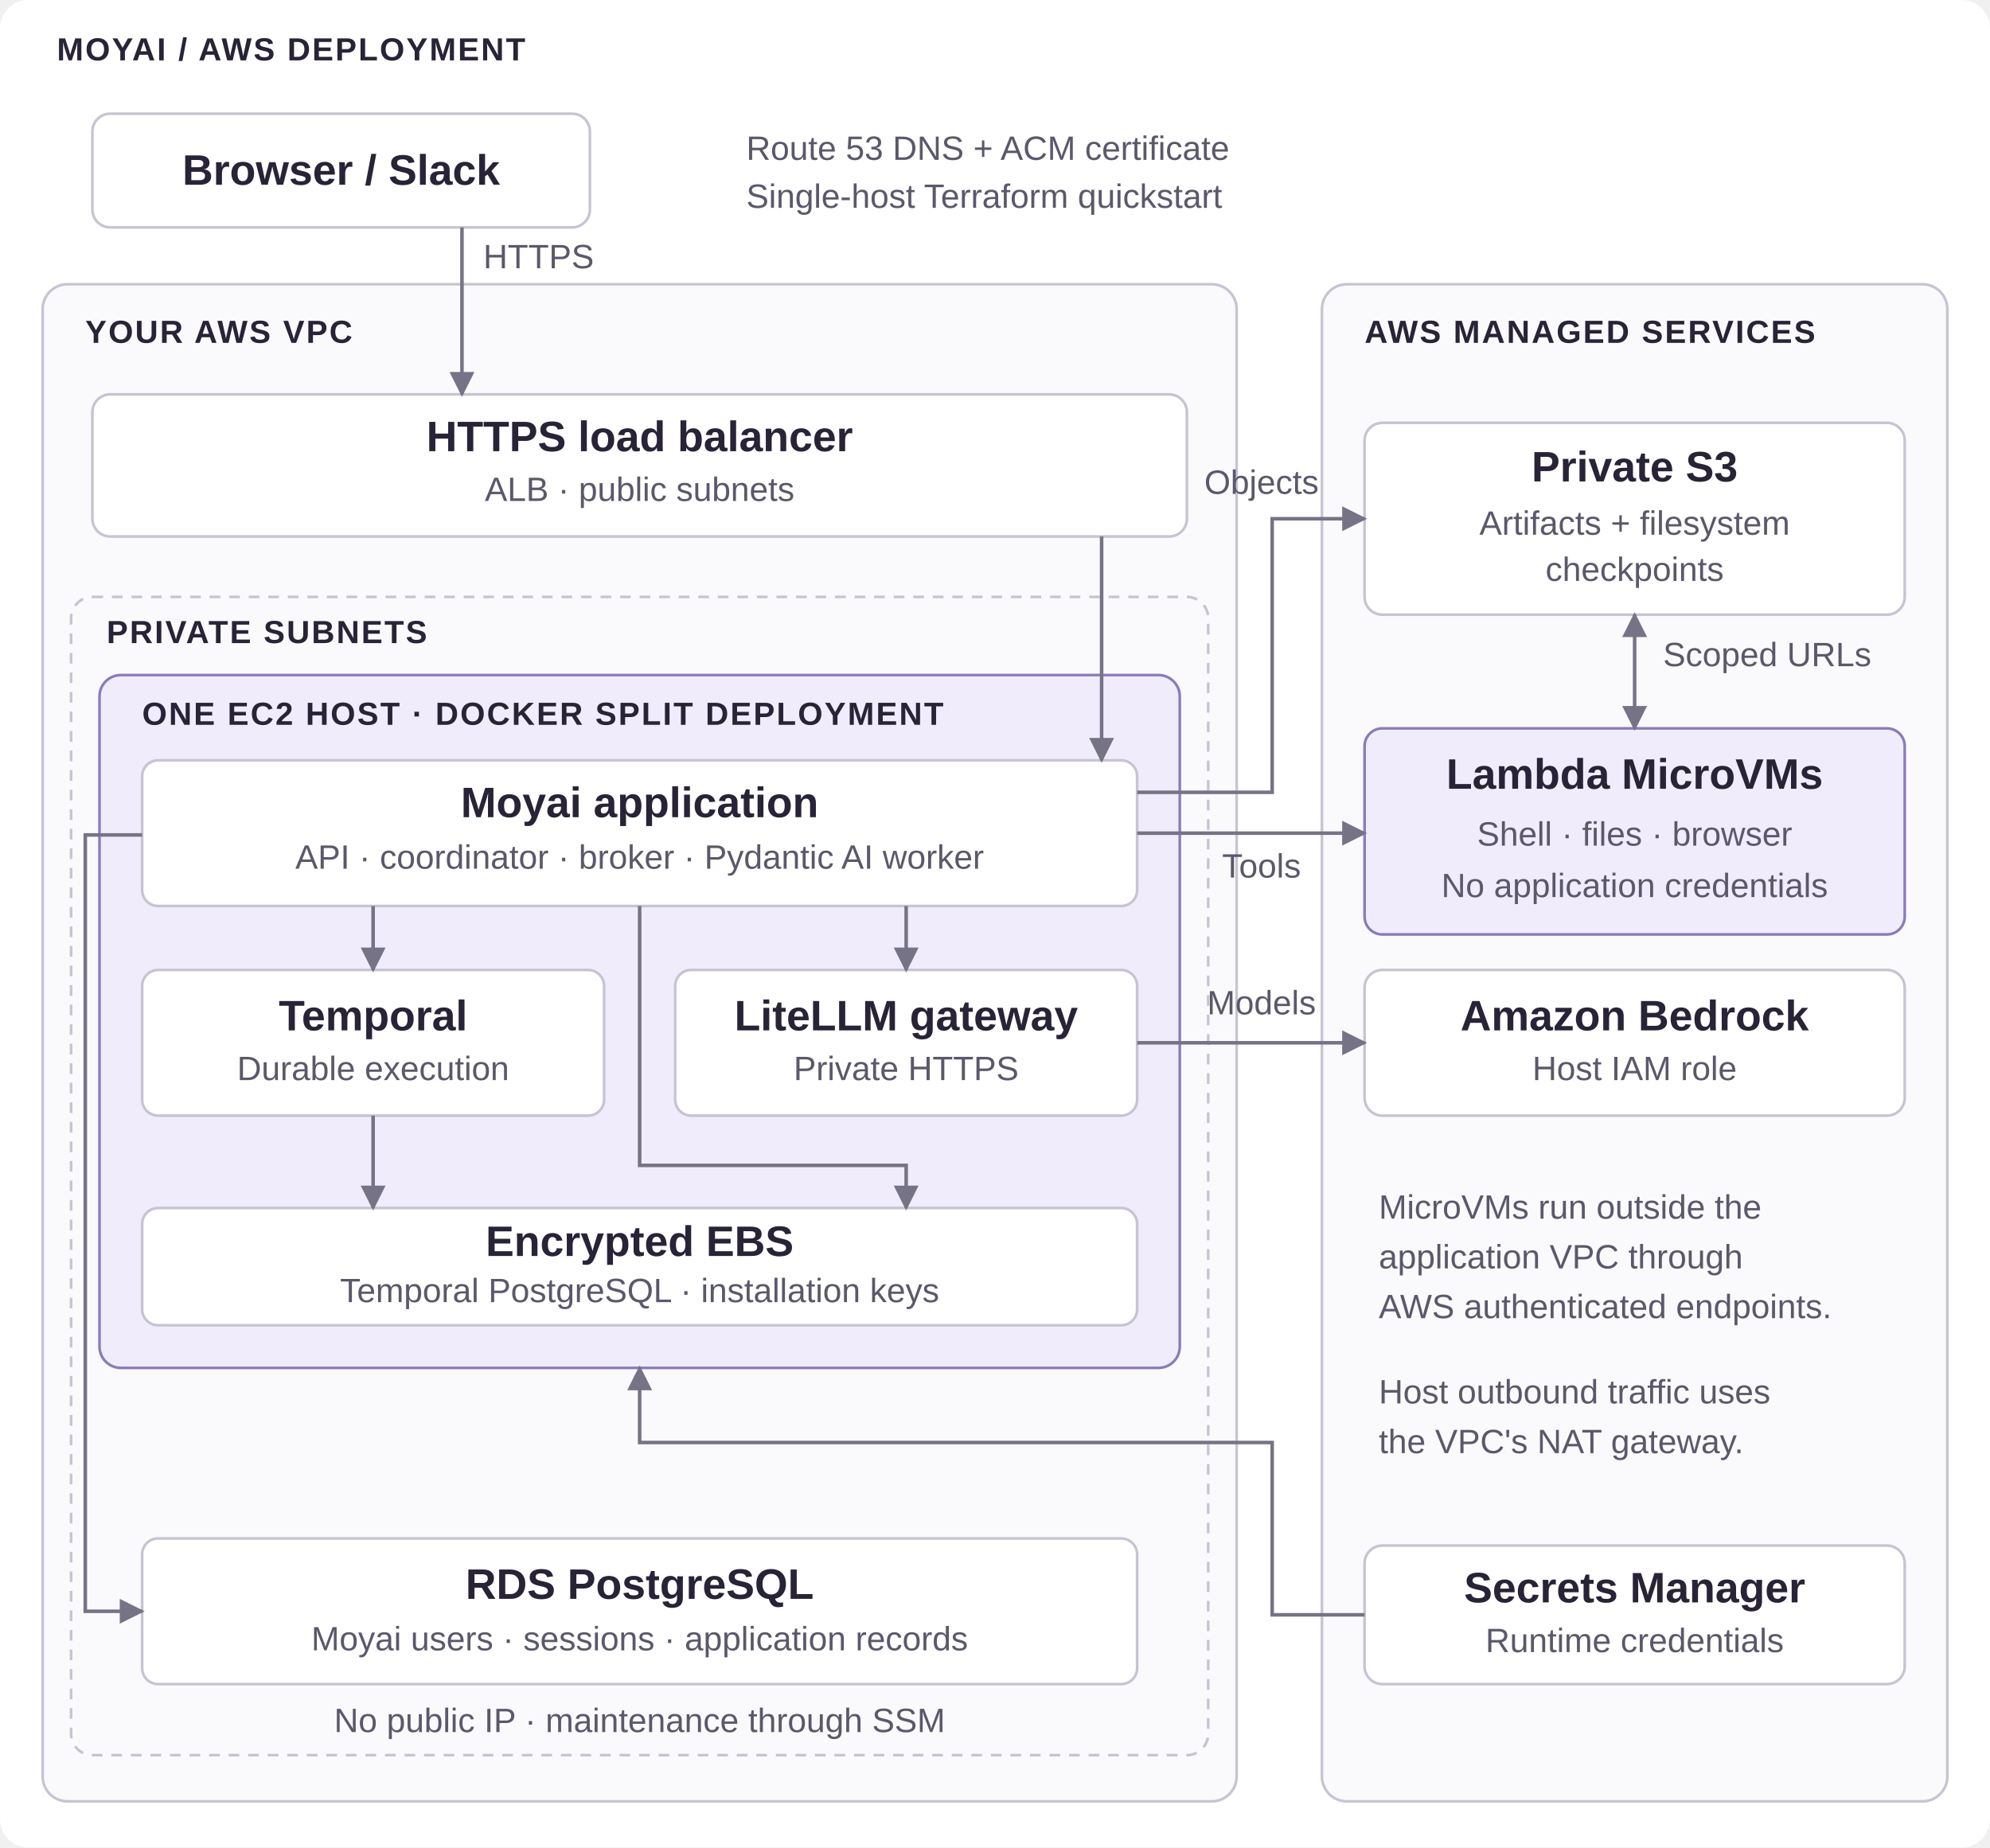
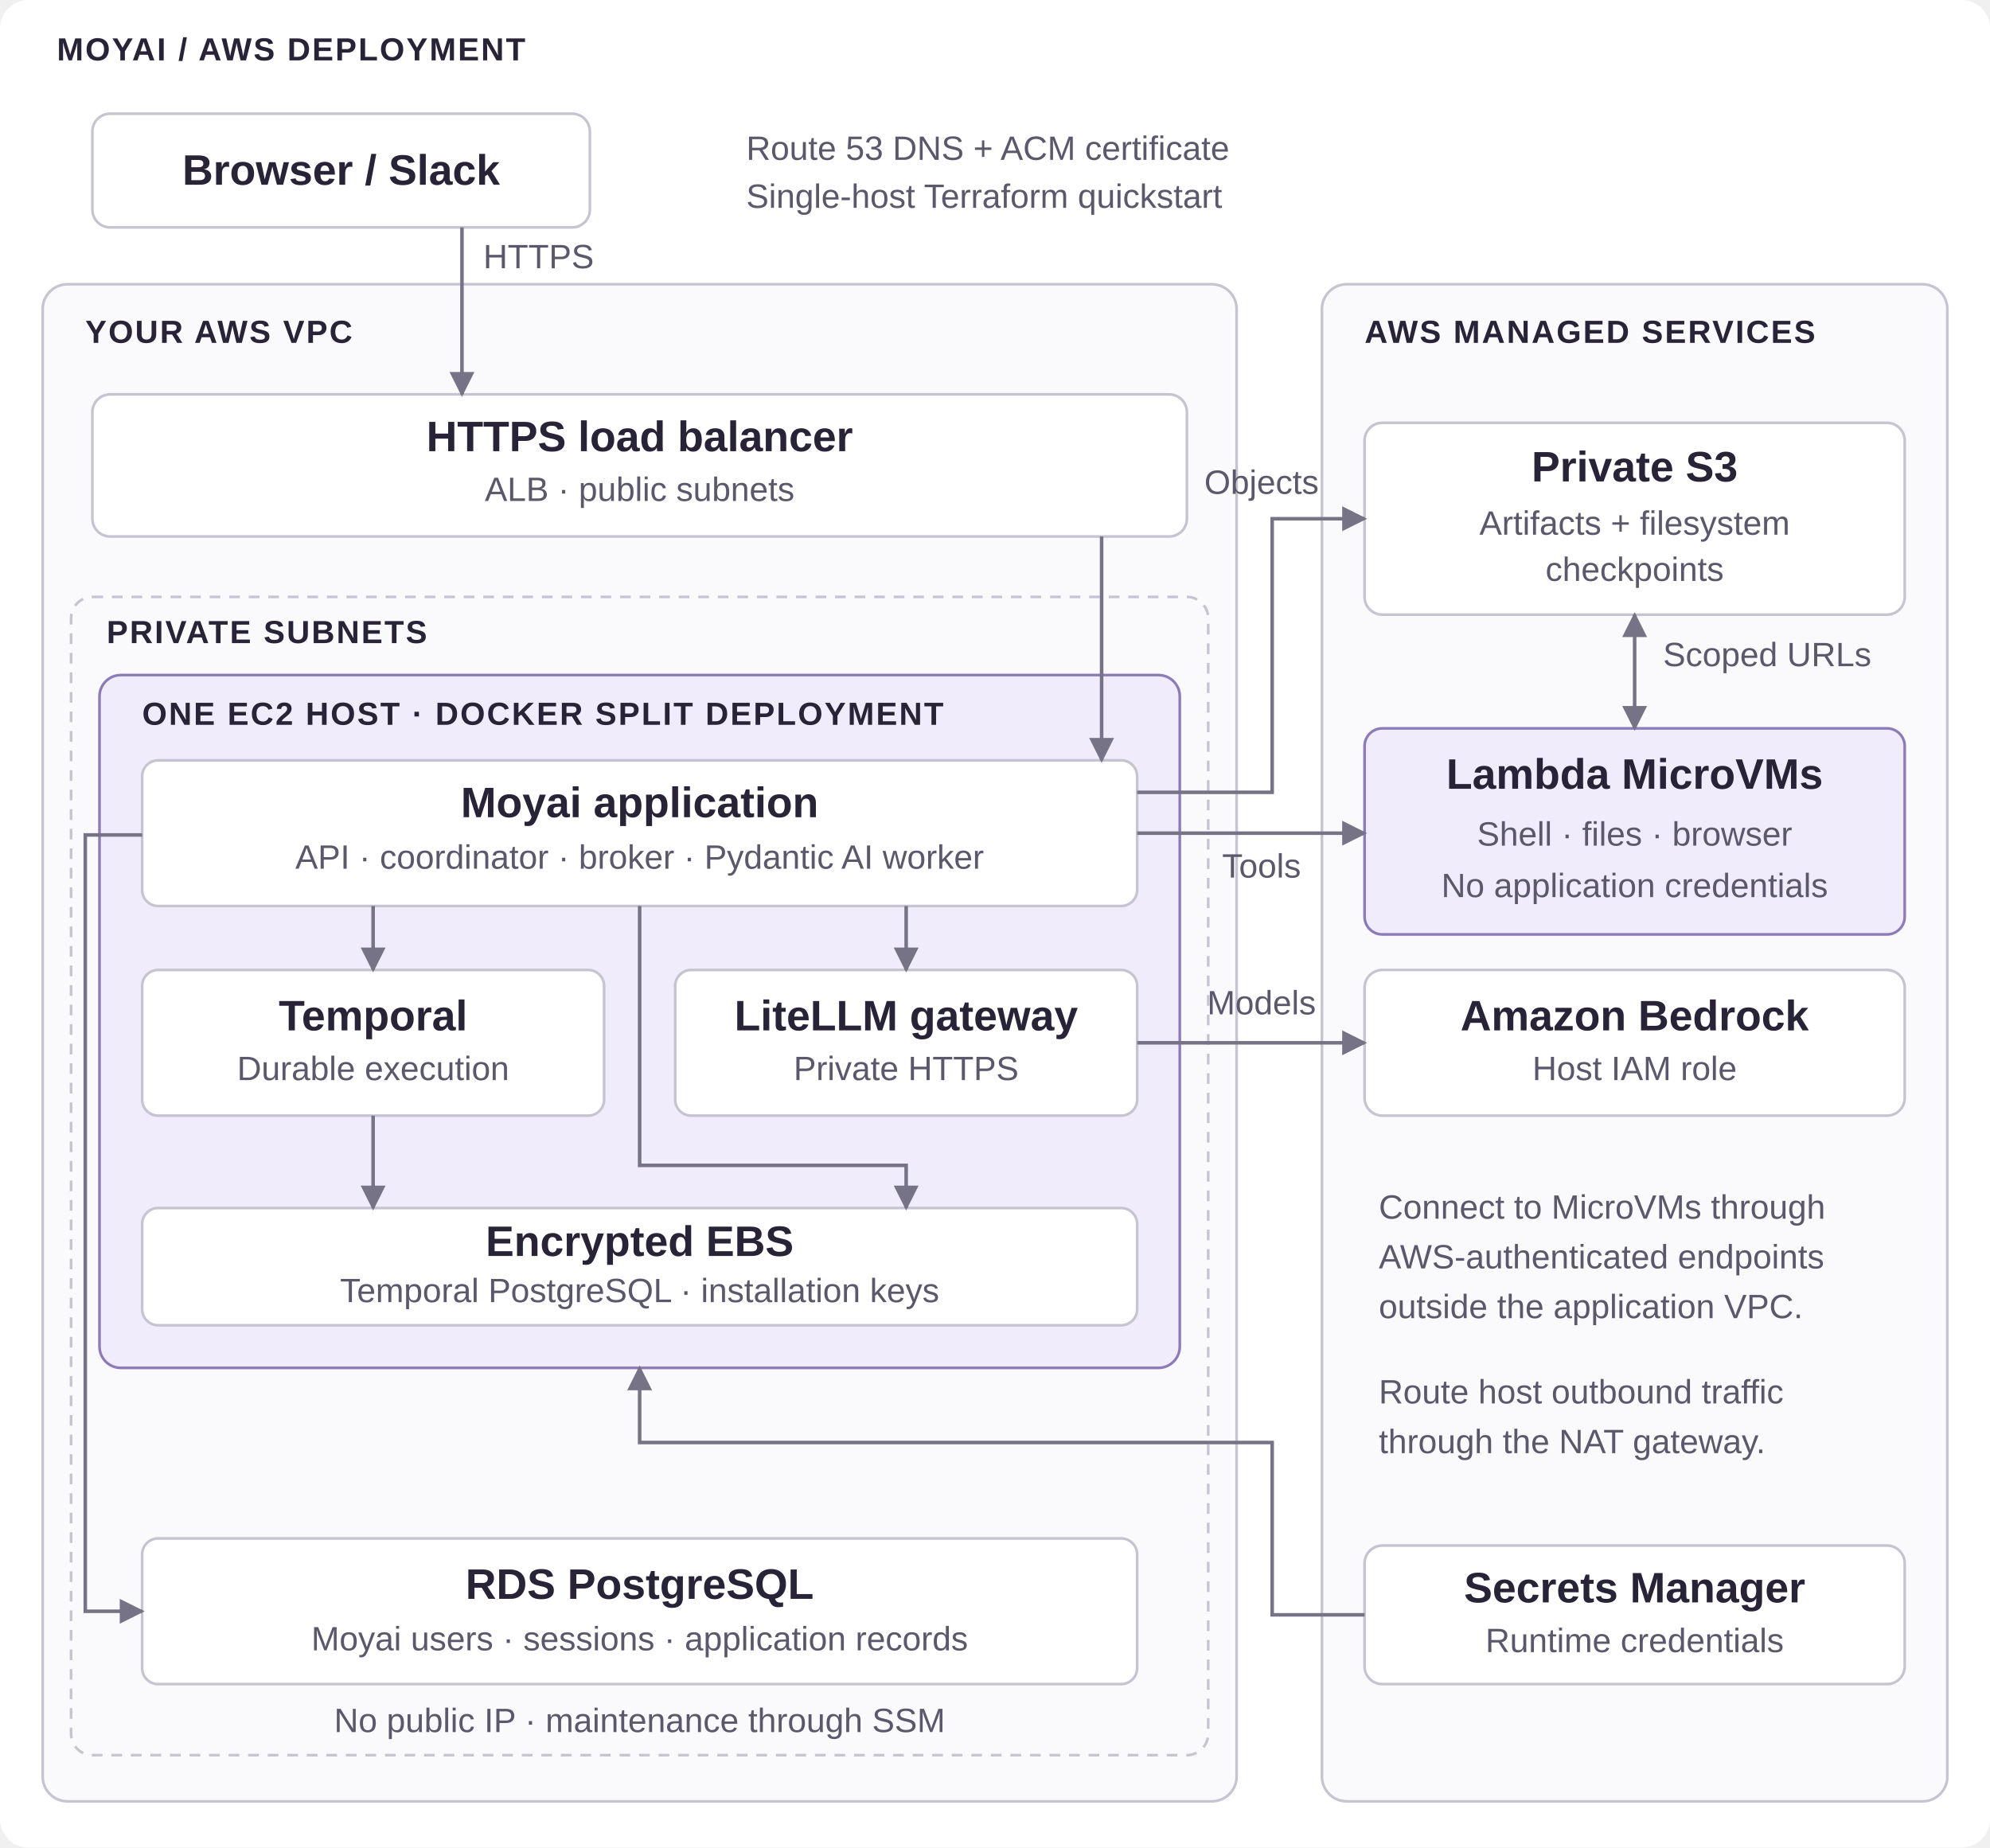
<svg xmlns="http://www.w3.org/2000/svg" width="1120" height="1040" viewBox="0 0 1120 1040" role="img" aria-labelledby="aws-title aws-desc">
  <defs>
    <marker id="aws-arrow" viewBox="0 0 10 10" refX="9" refY="5" markerWidth="7" markerHeight="7" orient="auto-start-reverse">
      <path d="M0 0L10 5L0 10Z" fill="#767386" />
    </marker>
    <style>
      .aws-label{font-size:24px;font-weight:600}
      .aws-small{font-size:19px;fill:#5b586b}
      .aws-heading{font-size:18px;font-weight:600;letter-spacing:1px}
      .aws-wire{fill:none;stroke:#767386;stroke-width:2;marker-end:url(#aws-arrow)}
      .aws-box{fill:#fff;stroke:#c7c4d2;stroke-width:1.5}
    </style>
  </defs>
  <rect width="1120" height="1040" rx="16" fill="#fff" />
  <g font-family="Arial, Helvetica, sans-serif" fill="#292337">
    <text x="32" y="34" class="aws-heading">MOYAI / AWS DEPLOYMENT</text>
    <rect x="52" y="64" width="280" height="64" rx="10" class="aws-box" />
    <text x="192" y="104" text-anchor="middle" class="aws-label">Browser / Slack</text>
    <text x="420" y="90" class="aws-small">Route 53 DNS + ACM certificate</text>
    <text x="420" y="117" class="aws-small">Single-host Terraform quickstart</text>
    <rect x="24" y="160" width="672" height="854" rx="14" fill="#faf9fc" stroke="#c7c4d2" stroke-width="1.5" />
    <text x="48" y="193" class="aws-heading">YOUR AWS VPC</text>
    <rect x="744" y="160" width="352" height="854" rx="14" fill="#faf9fc" stroke="#c7c4d2" stroke-width="1.5" />
    <text x="768" y="193" class="aws-heading">AWS MANAGED SERVICES</text>
    <rect x="52" y="222" width="616" height="80" rx="10" class="aws-box" />
    <text x="360" y="254" text-anchor="middle" class="aws-label">HTTPS load balancer</text>
    <text x="360" y="282" text-anchor="middle" class="aws-small">ALB · public subnets</text>
    <path d="M260 128V222" class="aws-wire" />
    <text x="272" y="151" class="aws-small">HTTPS</text>
    <rect x="40" y="336" width="640" height="652" rx="12" fill="none" stroke="#c7c4d2" stroke-width="1.5" stroke-dasharray="6 5" />
    <text x="60" y="362" class="aws-heading">PRIVATE SUBNETS</text>
    <rect x="56" y="380" width="608" height="390" rx="12" fill="#f0ecfb" stroke="#8c7bb8" stroke-width="1.5" />
    <text x="80" y="408" class="aws-heading">ONE EC2 HOST · DOCKER SPLIT DEPLOYMENT</text>
    <rect x="80" y="428" width="560" height="82" rx="9" class="aws-box" />
    <text x="360" y="460" text-anchor="middle" class="aws-label">Moyai application</text>
    <text x="360" y="489" text-anchor="middle" class="aws-small">API · coordinator · broker · Pydantic AI worker</text>
    <path d="M620 302V428" class="aws-wire" />
    <rect x="80" y="546" width="260" height="82" rx="9" class="aws-box" />
    <text x="210" y="580" text-anchor="middle" class="aws-label">Temporal</text>
    <text x="210" y="608" text-anchor="middle" class="aws-small">Durable execution</text>
    <rect x="380" y="546" width="260" height="82" rx="9" class="aws-box" />
    <text x="510" y="580" text-anchor="middle" class="aws-label">LiteLLM gateway</text>
    <text x="510" y="608" text-anchor="middle" class="aws-small">Private HTTPS</text>
    <path d="M210 510V546" class="aws-wire" />
    <path d="M510 510V546" class="aws-wire" />
    <rect x="80" y="680" width="560" height="66" rx="9" class="aws-box" />
    <text x="360" y="707" text-anchor="middle" class="aws-label">Encrypted EBS</text>
    <text x="360" y="733" text-anchor="middle" class="aws-small">Temporal PostgreSQL · installation keys</text>
    <path d="M210 628V680" class="aws-wire" />
    <path d="M360 510V656H510V680" class="aws-wire" />
    <rect x="80" y="866" width="560" height="82" rx="9" class="aws-box" />
    <text x="360" y="900" text-anchor="middle" class="aws-label">RDS PostgreSQL</text>
    <text x="360" y="929" text-anchor="middle" class="aws-small">Moyai users · sessions · application records</text>
    <path d="M80 470H48V907H80" class="aws-wire" />
    <text x="360" y="975" text-anchor="middle" class="aws-small">No public IP · maintenance through SSM</text>
    <rect x="768" y="238" width="304" height="108" rx="10" class="aws-box" />
    <text x="920" y="271" text-anchor="middle" class="aws-label">Private S3</text>
    <text x="920" y="301" text-anchor="middle" class="aws-small">Artifacts + filesystem</text>
    <text x="920" y="327" text-anchor="middle" class="aws-small">checkpoints</text>
    <path d="M640 446H716V292H768" class="aws-wire" />
    <text x="710" y="278" text-anchor="middle" class="aws-small">Objects</text>
    <rect x="768" y="410" width="304" height="116" rx="10" fill="#f0ecfb" stroke="#8c7bb8" stroke-width="1.5" />
    <text x="920" y="444" text-anchor="middle" class="aws-label">Lambda MicroVMs</text>
    <text x="920" y="476" text-anchor="middle" class="aws-small">Shell · files · browser</text>
    <text x="920" y="505" text-anchor="middle" class="aws-small">No application credentials</text>
    <path d="M640 469H768" class="aws-wire" />
    <text x="710" y="494" text-anchor="middle" class="aws-small">Tools</text>
    <path d="M920 410V346" class="aws-wire" marker-start="url(#aws-arrow)" />
    <text x="936" y="375" class="aws-small">Scoped URLs</text>
    <rect x="768" y="546" width="304" height="82" rx="10" class="aws-box" />
    <text x="920" y="580" text-anchor="middle" class="aws-label">Amazon Bedrock</text>
    <text x="920" y="608" text-anchor="middle" class="aws-small">Host IAM role</text>
    <path d="M640 587H768" class="aws-wire" />
    <text x="710" y="571" text-anchor="middle" class="aws-small">Models</text>
-     <text x="776" y="686" class="aws-small">MicroVMs run outside the</text>
-     <text x="776" y="714" class="aws-small">application VPC through</text>
-     <text x="776" y="742" class="aws-small">AWS authenticated endpoints.</text>
-     <text x="776" y="790" class="aws-small">Host outbound traffic uses</text>
-     <text x="776" y="818" class="aws-small">the VPC's NAT gateway.</text>
+     <text x="776" y="686" class="aws-small">Connect to MicroVMs through</text>
+     <text x="776" y="714" class="aws-small">AWS-authenticated endpoints</text>
+     <text x="776" y="742" class="aws-small">outside the application VPC.</text>
+     <text x="776" y="790" class="aws-small">Route host outbound traffic</text>
+     <text x="776" y="818" class="aws-small">through the NAT gateway.</text>
    <rect x="768" y="870" width="304" height="78" rx="10" class="aws-box" />
    <text x="920" y="902" text-anchor="middle" class="aws-label">Secrets Manager</text>
    <text x="920" y="930" text-anchor="middle" class="aws-small">Runtime credentials</text>
    <path d="M768 909H716V812H360V770" class="aws-wire" />
  </g>
</svg>
